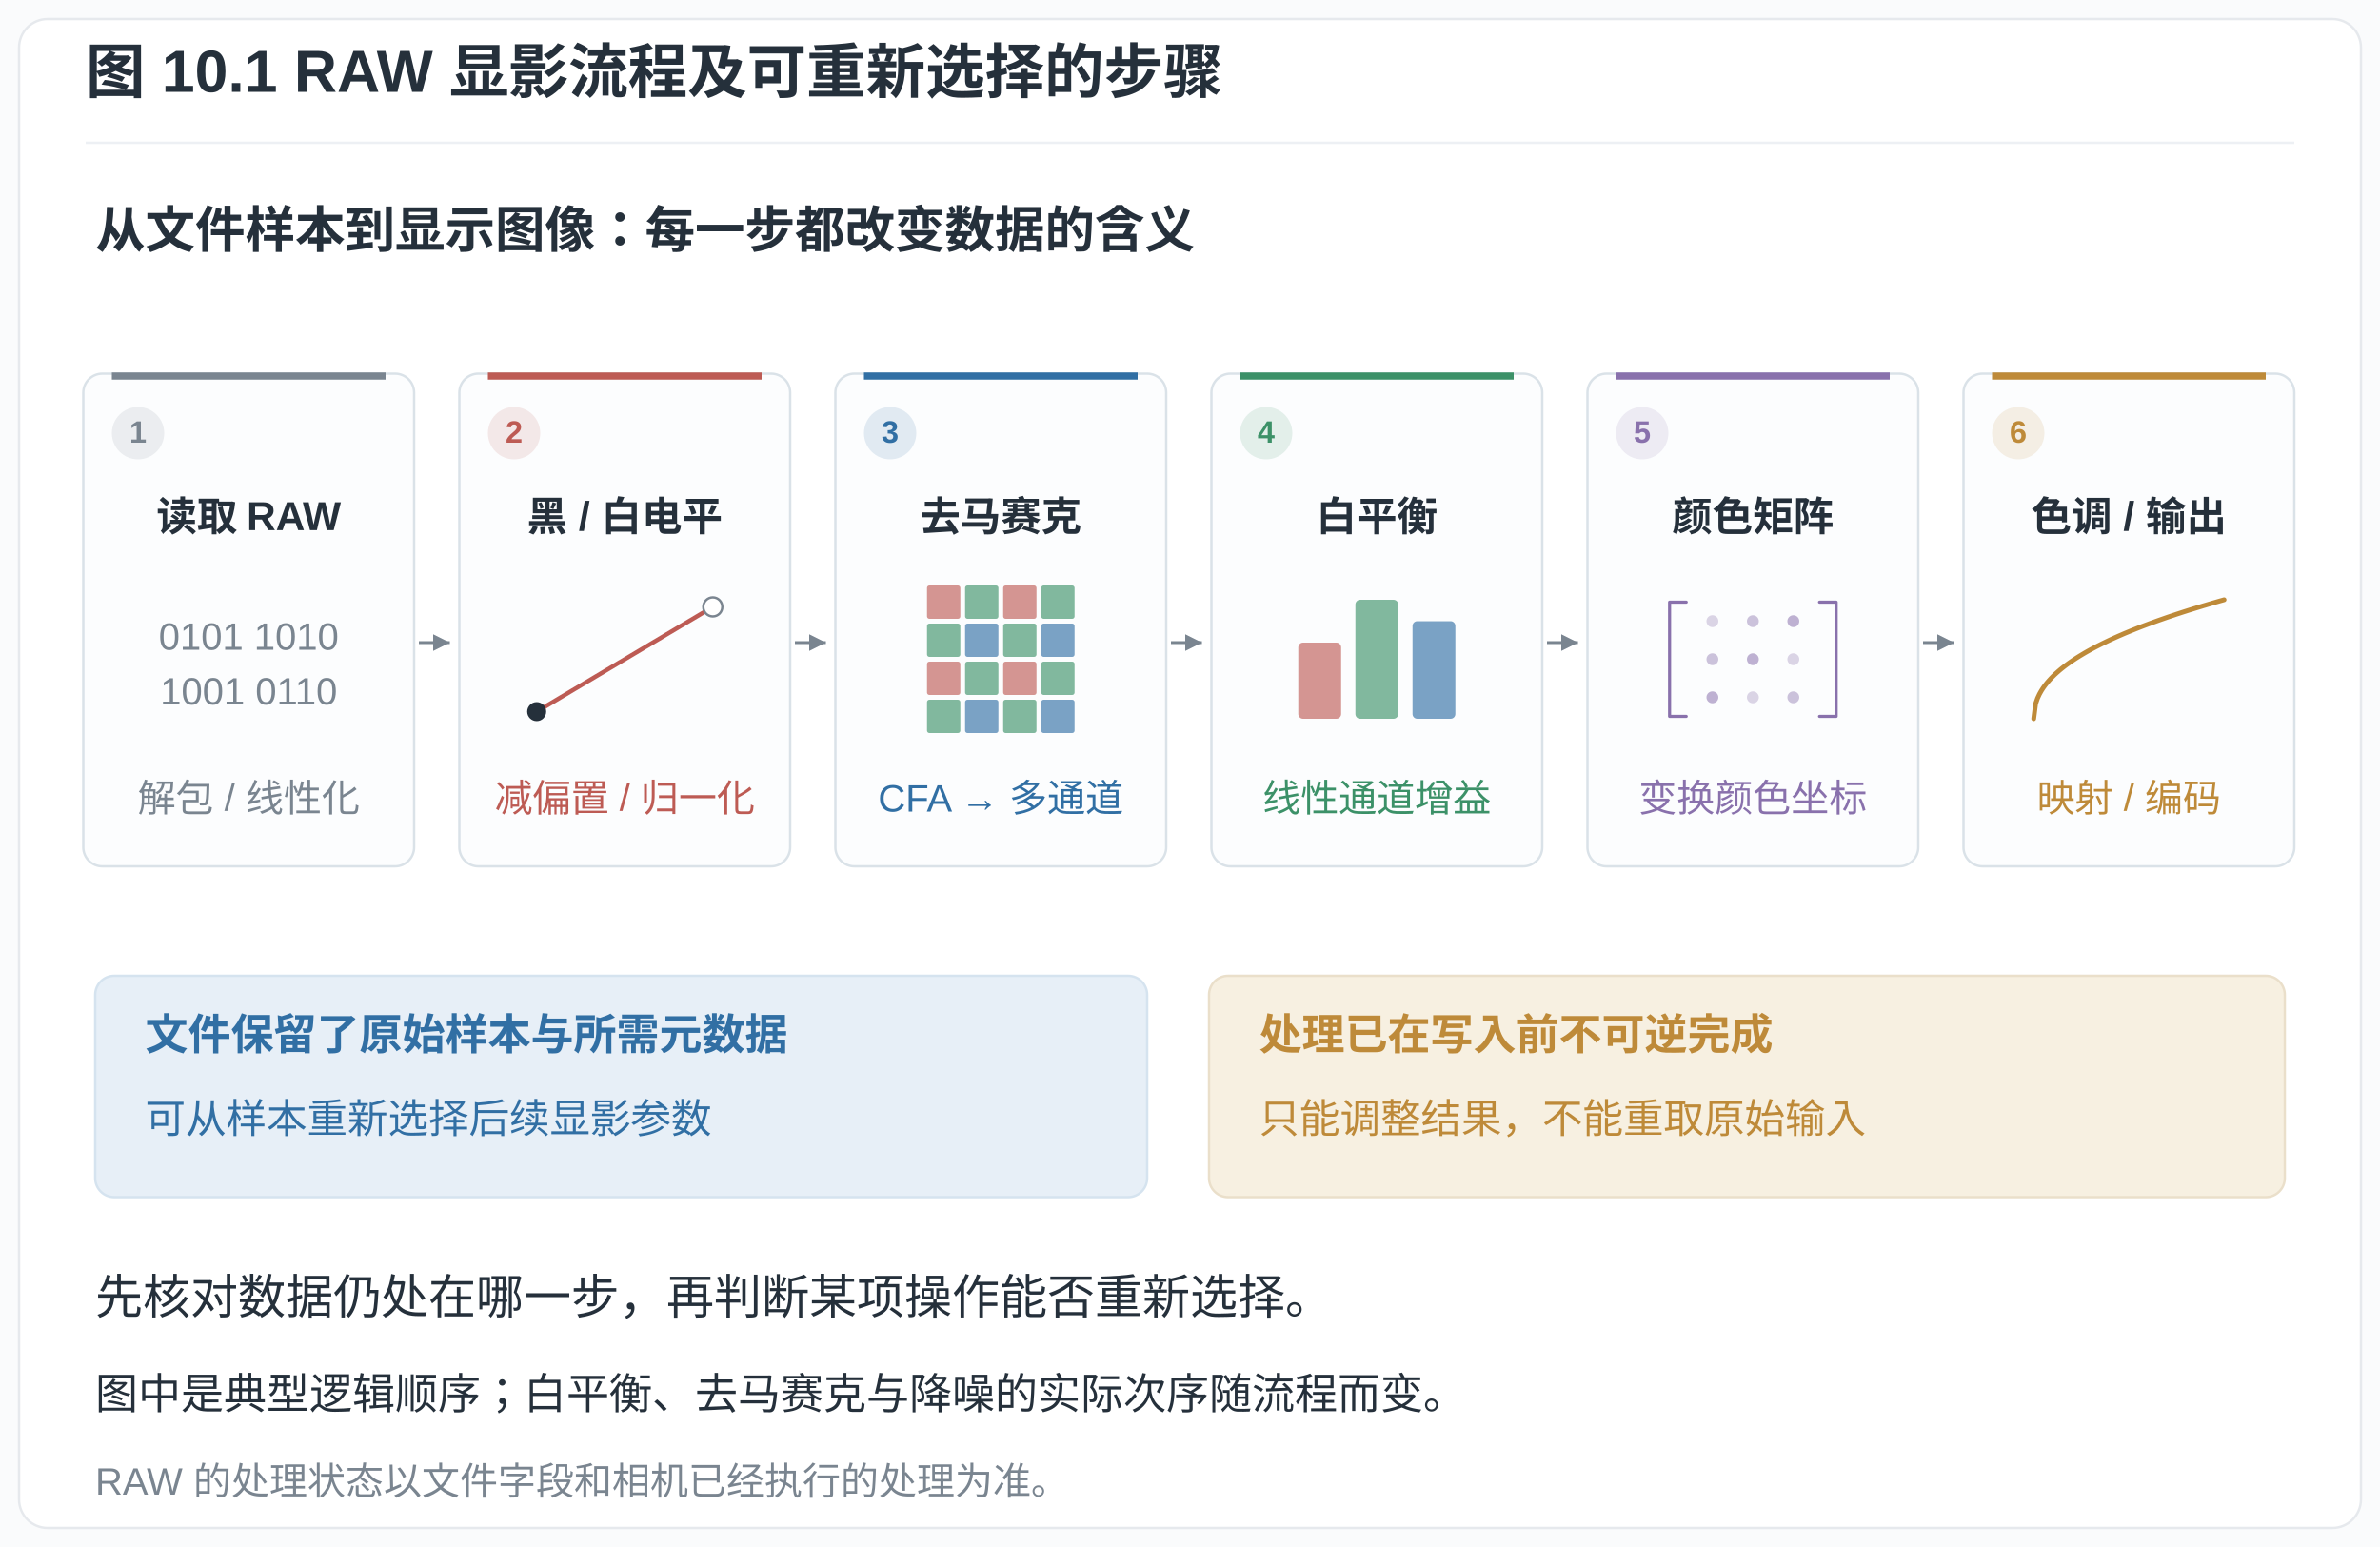
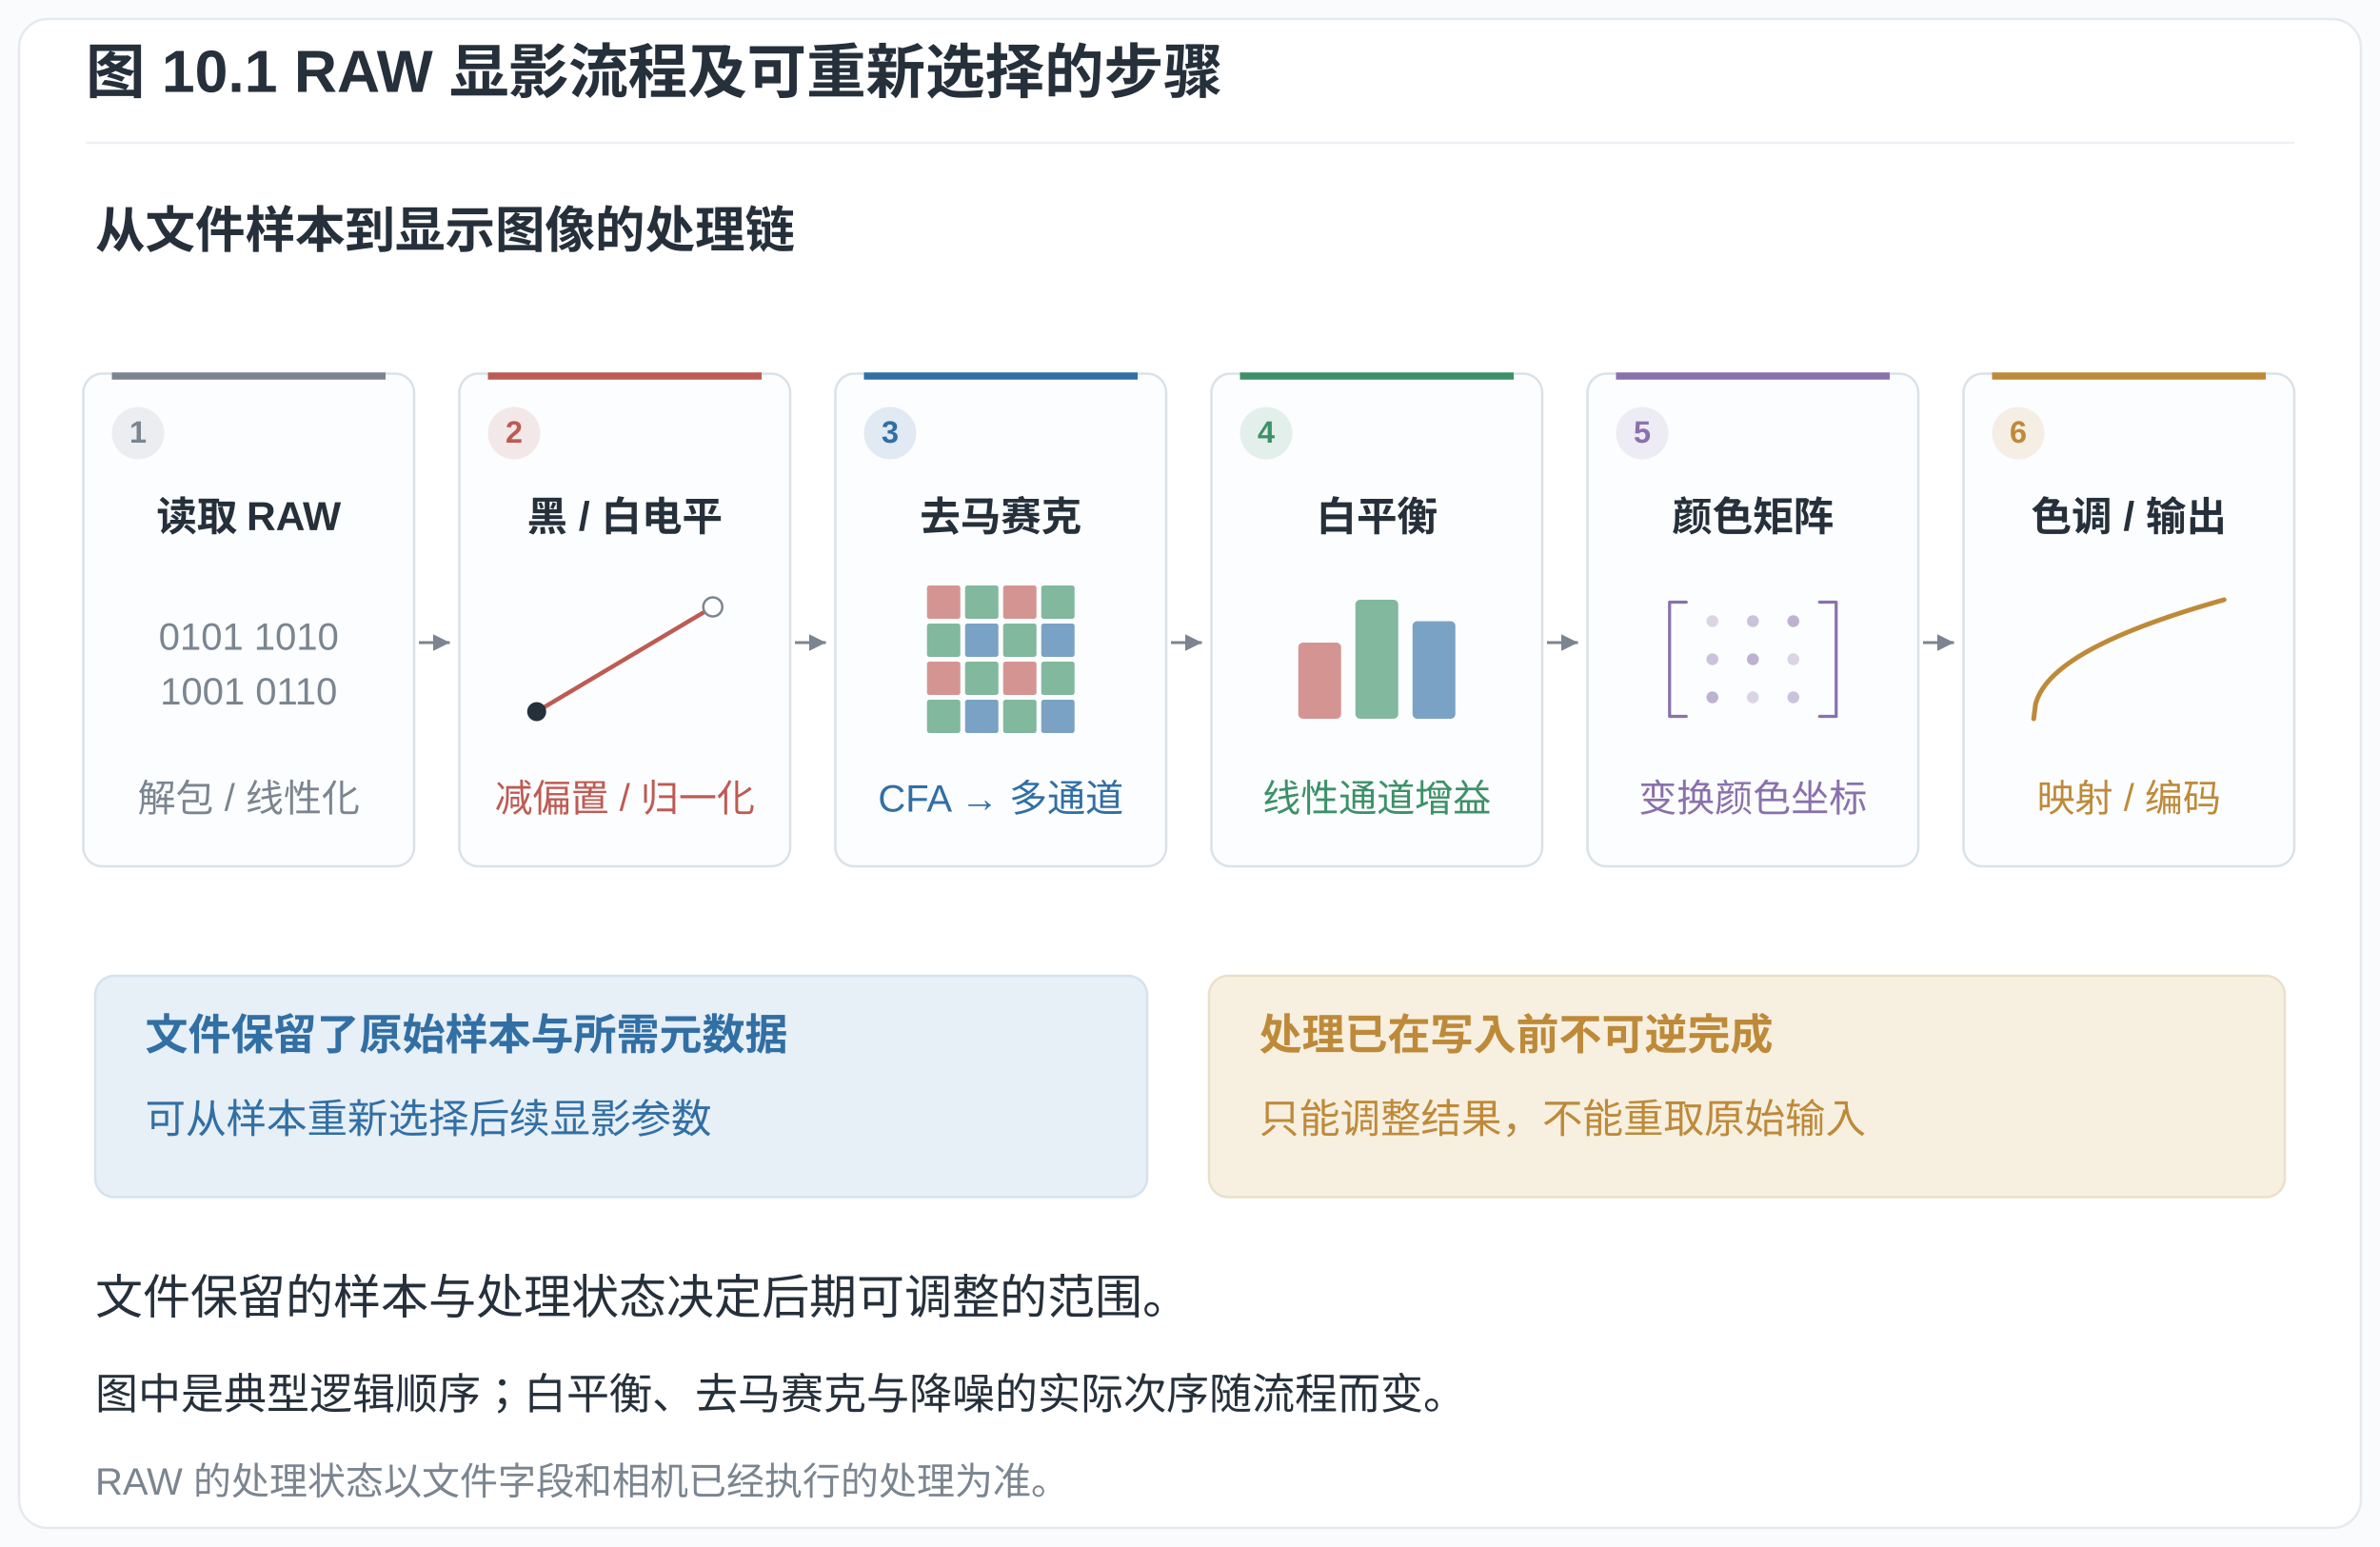
<svg xmlns="http://www.w3.org/2000/svg" width="1000" height="650" viewBox="0 0 1000 650" role="img" aria-label="图 10.1  RAW 显影流程及可重新选择的步骤">
  <defs>
    <marker id="arrow" markerWidth="9" markerHeight="9" refX="7" refY="3" orient="auto" markerUnits="strokeWidth">
      <path d="M0,0 L0,6 L8,3 z" fill="context-stroke" />
    </marker>
    <marker id="arrow-open" markerWidth="9" markerHeight="9" refX="7" refY="3" orient="auto" markerUnits="strokeWidth">
      <path d="M0,0 L8,3 L0,6" fill="none" stroke="context-stroke" />
    </marker>
  </defs>
  <rect width="1000" height="650" fill="#fafbfc" />
  <rect x="8" y="8" width="984" height="634" rx="12" fill="#fff" stroke="#e6e9ed" />
  <text x="36.00" y="39.00" fill="#25303b" font-size="25" font-weight="600" text-anchor="start" font-family="Arial, PingFang SC, Hiragino Sans GB, sans-serif">图 10.1  RAW 显影流程及可重新选择的步骤</text>
  <line x1="36.00" y1="60.00" x2="964.00" y2="60.00" stroke="#edf0f4" stroke-width="1" opacity="1.0" />
-   <text x="40.00" y="104.00" fill="#25303b" font-size="21" font-weight="600" text-anchor="start" font-family="Arial, PingFang SC, Hiragino Sans GB, sans-serif">从文件样本到显示图像：每一步都改变数据的含义</text>
+   <text x="40.00" y="104.00" fill="#25303b" font-size="21" font-weight="600" text-anchor="start" font-family="Arial, PingFang SC, Hiragino Sans GB, sans-serif">从文件样本到显示图像的处理链</text>
  <rect x="35.00" y="157.00" width="139.00" height="207.00" rx="8" fill="#fcfdfe" stroke="#dae2e8" stroke-width="1" opacity="1.0" />
  <line x1="47.00" y1="158.00" x2="162.00" y2="158.00" stroke="#7a8590" stroke-width="3" opacity="1.0" />
  <circle cx="58.00" cy="182.00" r="11.00" fill="#7a8590" stroke="none" stroke-width="2" opacity="0.13" />
  <text x="58.00" y="186.00" fill="#7a8590" font-size="13" font-weight="600" text-anchor="middle" font-family="Arial, PingFang SC, Hiragino Sans GB, sans-serif">1</text>
  <text x="104.50" y="223.00" fill="#25303b" font-size="17" font-weight="600" text-anchor="middle" font-family="Arial, PingFang SC, Hiragino Sans GB, sans-serif">读取 RAW</text>
  <text x="104.50" y="273.00" fill="#7a8590" font-size="16" font-weight="400" text-anchor="middle" font-family="Arial, PingFang SC, Hiragino Sans GB, sans-serif">0101 1010</text>
  <text x="104.50" y="296.00" fill="#7a8590" font-size="16" font-weight="400" text-anchor="middle" font-family="Arial, PingFang SC, Hiragino Sans GB, sans-serif">1001 0110</text>
  <text x="104.50" y="341.00" fill="#7a8590" font-size="16" font-weight="400" text-anchor="middle" font-family="Arial, PingFang SC, Hiragino Sans GB, sans-serif">解包 / 线性化</text>
  <defs>
    <marker id="arrow-7a8590-1.2" markerWidth="9" markerHeight="9" refX="8" refY="4.5" orient="auto" markerUnits="userSpaceOnUse">
      <path d="M1 1L8 4.5L1 8Z" fill="#7a8590" />
    </marker>
  </defs>
  <line x1="176.00" y1="270.00" x2="189.00" y2="270.00" stroke="#7a8590" stroke-width="1.2" opacity="1.0" marker-end="url(#arrow-7a8590-1.2)" />
  <rect x="193.00" y="157.00" width="139.00" height="207.00" rx="8" fill="#fcfdfe" stroke="#dae2e8" stroke-width="1" opacity="1.0" />
  <line x1="205.00" y1="158.00" x2="320.00" y2="158.00" stroke="#bd5b54" stroke-width="3" opacity="1.0" />
  <circle cx="216.00" cy="182.00" r="11.00" fill="#bd5b54" stroke="none" stroke-width="2" opacity="0.13" />
  <text x="216.00" y="186.00" fill="#bd5b54" font-size="13" font-weight="600" text-anchor="middle" font-family="Arial, PingFang SC, Hiragino Sans GB, sans-serif">2</text>
  <text x="262.50" y="223.00" fill="#25303b" font-size="17" font-weight="600" text-anchor="middle" font-family="Arial, PingFang SC, Hiragino Sans GB, sans-serif">黑 / 白电平</text>
  <line x1="225.50" y1="299.00" x2="299.50" y2="255.00" stroke="#bd5b54" stroke-width="1.8" opacity="1.0" />
  <circle cx="225.50" cy="299.00" r="4.00" fill="#25303b" stroke="none" stroke-width="2" opacity="1.0" />
  <circle cx="299.50" cy="255.00" r="4.00" fill="#fff" stroke="#7a8590" stroke-width="1" opacity="1.0" />
  <text x="262.50" y="341.00" fill="#bd5b54" font-size="16" font-weight="400" text-anchor="middle" font-family="Arial, PingFang SC, Hiragino Sans GB, sans-serif">减偏置 / 归一化</text>
  <line x1="334.00" y1="270.00" x2="347.00" y2="270.00" stroke="#7a8590" stroke-width="1.2" opacity="1.0" marker-end="url(#arrow-7a8590-1.2)" />
  <rect x="351.00" y="157.00" width="139.00" height="207.00" rx="8" fill="#fcfdfe" stroke="#dae2e8" stroke-width="1" opacity="1.0" />
  <line x1="363.00" y1="158.00" x2="478.00" y2="158.00" stroke="#316fa4" stroke-width="3" opacity="1.0" />
  <circle cx="374.00" cy="182.00" r="11.00" fill="#316fa4" stroke="none" stroke-width="2" opacity="0.13" />
  <text x="374.00" y="186.00" fill="#316fa4" font-size="13" font-weight="600" text-anchor="middle" font-family="Arial, PingFang SC, Hiragino Sans GB, sans-serif">3</text>
  <text x="420.50" y="223.00" fill="#25303b" font-size="17" font-weight="600" text-anchor="middle" font-family="Arial, PingFang SC, Hiragino Sans GB, sans-serif">去马赛克</text>
  <rect x="389.50" y="246.00" width="14.00" height="14.00" rx="1" fill="#bd5b54" stroke="none" stroke-width="2" opacity="0.64" />
  <rect x="405.50" y="246.00" width="14.00" height="14.00" rx="1" fill="#3c9168" stroke="none" stroke-width="2" opacity="0.64" />
  <rect x="421.50" y="246.00" width="14.00" height="14.00" rx="1" fill="#bd5b54" stroke="none" stroke-width="2" opacity="0.64" />
  <rect x="437.50" y="246.00" width="14.00" height="14.00" rx="1" fill="#3c9168" stroke="none" stroke-width="2" opacity="0.64" />
  <rect x="389.50" y="262.00" width="14.00" height="14.00" rx="1" fill="#3c9168" stroke="none" stroke-width="2" opacity="0.64" />
  <rect x="405.50" y="262.00" width="14.00" height="14.00" rx="1" fill="#316fa4" stroke="none" stroke-width="2" opacity="0.64" />
  <rect x="421.50" y="262.00" width="14.00" height="14.00" rx="1" fill="#3c9168" stroke="none" stroke-width="2" opacity="0.64" />
  <rect x="437.50" y="262.00" width="14.00" height="14.00" rx="1" fill="#316fa4" stroke="none" stroke-width="2" opacity="0.64" />
  <rect x="389.50" y="278.00" width="14.00" height="14.00" rx="1" fill="#bd5b54" stroke="none" stroke-width="2" opacity="0.64" />
  <rect x="405.50" y="278.00" width="14.00" height="14.00" rx="1" fill="#3c9168" stroke="none" stroke-width="2" opacity="0.64" />
  <rect x="421.50" y="278.00" width="14.00" height="14.00" rx="1" fill="#bd5b54" stroke="none" stroke-width="2" opacity="0.64" />
  <rect x="437.50" y="278.00" width="14.00" height="14.00" rx="1" fill="#3c9168" stroke="none" stroke-width="2" opacity="0.64" />
  <rect x="389.50" y="294.00" width="14.00" height="14.00" rx="1" fill="#3c9168" stroke="none" stroke-width="2" opacity="0.64" />
  <rect x="405.50" y="294.00" width="14.00" height="14.00" rx="1" fill="#316fa4" stroke="none" stroke-width="2" opacity="0.64" />
  <rect x="421.50" y="294.00" width="14.00" height="14.00" rx="1" fill="#3c9168" stroke="none" stroke-width="2" opacity="0.64" />
  <rect x="437.50" y="294.00" width="14.00" height="14.00" rx="1" fill="#316fa4" stroke="none" stroke-width="2" opacity="0.64" />
  <text x="420.50" y="341.00" fill="#316fa4" font-size="16" font-weight="400" text-anchor="middle" font-family="Arial, PingFang SC, Hiragino Sans GB, sans-serif">CFA → 多通道</text>
  <line x1="492.00" y1="270.00" x2="505.00" y2="270.00" stroke="#7a8590" stroke-width="1.2" opacity="1.0" marker-end="url(#arrow-7a8590-1.2)" />
  <rect x="509.00" y="157.00" width="139.00" height="207.00" rx="8" fill="#fcfdfe" stroke="#dae2e8" stroke-width="1" opacity="1.0" />
  <line x1="521.00" y1="158.00" x2="636.00" y2="158.00" stroke="#3c9168" stroke-width="3" opacity="1.0" />
  <circle cx="532.00" cy="182.00" r="11.00" fill="#3c9168" stroke="none" stroke-width="2" opacity="0.13" />
  <text x="532.00" y="186.00" fill="#3c9168" font-size="13" font-weight="600" text-anchor="middle" font-family="Arial, PingFang SC, Hiragino Sans GB, sans-serif">4</text>
  <text x="578.50" y="223.00" fill="#25303b" font-size="17" font-weight="600" text-anchor="middle" font-family="Arial, PingFang SC, Hiragino Sans GB, sans-serif">白平衡</text>
  <rect x="545.50" y="270.00" width="18.00" height="32.00" rx="2" fill="#bd5b54" stroke="none" stroke-width="2" opacity="0.64" />
  <rect x="569.50" y="252.00" width="18.00" height="50.00" rx="2" fill="#3c9168" stroke="none" stroke-width="2" opacity="0.64" />
  <rect x="593.50" y="261.00" width="18.00" height="41.00" rx="2" fill="#316fa4" stroke="none" stroke-width="2" opacity="0.64" />
  <text x="578.50" y="341.00" fill="#3c9168" font-size="16" font-weight="400" text-anchor="middle" font-family="Arial, PingFang SC, Hiragino Sans GB, sans-serif">线性通道增益</text>
  <line x1="650.00" y1="270.00" x2="663.00" y2="270.00" stroke="#7a8590" stroke-width="1.2" opacity="1.0" marker-end="url(#arrow-7a8590-1.2)" />
  <rect x="667.00" y="157.00" width="139.00" height="207.00" rx="8" fill="#fcfdfe" stroke="#dae2e8" stroke-width="1" opacity="1.0" />
  <line x1="679.00" y1="158.00" x2="794.00" y2="158.00" stroke="#8971ac" stroke-width="3" opacity="1.0" />
  <circle cx="690.00" cy="182.00" r="11.00" fill="#8971ac" stroke="none" stroke-width="2" opacity="0.13" />
  <text x="690.00" y="186.00" fill="#8971ac" font-size="13" font-weight="600" text-anchor="middle" font-family="Arial, PingFang SC, Hiragino Sans GB, sans-serif">5</text>
  <text x="736.50" y="223.00" fill="#25303b" font-size="17" font-weight="600" text-anchor="middle" font-family="Arial, PingFang SC, Hiragino Sans GB, sans-serif">颜色矩阵</text>
  <polyline points="708.50,253.00 701.50,253.00 701.50,301.00 708.50,301.00" fill="none" stroke="#8971ac" stroke-width="1.3" stroke-linejoin="round" stroke-linecap="round" opacity="1.0" />
  <polyline points="764.50,253.00 771.50,253.00 771.50,301.00 764.50,301.00" fill="none" stroke="#8971ac" stroke-width="1.3" stroke-linejoin="round" stroke-linecap="round" opacity="1.0" />
  <circle cx="719.50" cy="261.00" r="2.50" fill="#8971ac" stroke="none" stroke-width="2" opacity="0.3" />
  <circle cx="736.50" cy="261.00" r="2.50" fill="#8971ac" stroke="none" stroke-width="2" opacity="0.42" />
  <circle cx="753.50" cy="261.00" r="2.50" fill="#8971ac" stroke="none" stroke-width="2" opacity="0.54" />
  <circle cx="719.50" cy="277.00" r="2.50" fill="#8971ac" stroke="none" stroke-width="2" opacity="0.42" />
  <circle cx="736.50" cy="277.00" r="2.50" fill="#8971ac" stroke="none" stroke-width="2" opacity="0.54" />
  <circle cx="753.50" cy="277.00" r="2.50" fill="#8971ac" stroke="none" stroke-width="2" opacity="0.3" />
  <circle cx="719.50" cy="293.00" r="2.50" fill="#8971ac" stroke="none" stroke-width="2" opacity="0.54" />
  <circle cx="736.50" cy="293.00" r="2.50" fill="#8971ac" stroke="none" stroke-width="2" opacity="0.3" />
  <circle cx="753.50" cy="293.00" r="2.50" fill="#8971ac" stroke="none" stroke-width="2" opacity="0.42" />
  <text x="736.50" y="341.00" fill="#8971ac" font-size="16" font-weight="400" text-anchor="middle" font-family="Arial, PingFang SC, Hiragino Sans GB, sans-serif">变换颜色坐标</text>
  <line x1="808.00" y1="270.00" x2="821.00" y2="270.00" stroke="#7a8590" stroke-width="1.2" opacity="1.0" marker-end="url(#arrow-7a8590-1.2)" />
  <rect x="825.00" y="157.00" width="139.00" height="207.00" rx="8" fill="#fcfdfe" stroke="#dae2e8" stroke-width="1" opacity="1.0" />
  <line x1="837.00" y1="158.00" x2="952.00" y2="158.00" stroke="#be8a39" stroke-width="3" opacity="1.0" />
  <circle cx="848.00" cy="182.00" r="11.00" fill="#be8a39" stroke="none" stroke-width="2" opacity="0.13" />
  <text x="848.00" y="186.00" fill="#be8a39" font-size="13" font-weight="600" text-anchor="middle" font-family="Arial, PingFang SC, Hiragino Sans GB, sans-serif">6</text>
  <text x="894.50" y="223.00" fill="#25303b" font-size="17" font-weight="600" text-anchor="middle" font-family="Arial, PingFang SC, Hiragino Sans GB, sans-serif">色调 / 输出</text>
  <polyline points="854.50,302.00 855.30,295.71 856.10,293.40 856.90,291.68 857.70,290.25 858.50,289.01 859.30,287.90 860.10,286.89 860.90,285.95 861.70,285.08 862.50,284.26 863.30,283.48 864.10,282.74 864.90,282.04 865.70,281.36 866.50,280.71 867.30,280.08 868.10,279.47 868.90,278.89 869.70,278.32 870.50,277.77 871.30,277.23 872.10,276.70 872.90,276.19 873.70,275.69 874.50,275.21 875.30,274.73 876.10,274.26 876.90,273.80 877.70,273.35 878.50,272.91 879.30,272.48 880.10,272.06 880.90,271.64 881.70,271.23 882.50,270.83 883.30,270.43 884.10,270.04 884.90,269.65 885.70,269.27 886.50,268.89 887.30,268.52 888.10,268.16 888.90,267.80 889.70,267.44 890.50,267.09 891.30,266.75 892.10,266.40 892.90,266.06 893.70,265.73 894.50,265.40 895.30,265.07 896.10,264.75 896.90,264.43 897.70,264.11 898.50,263.79 899.30,263.48 900.10,263.17 900.90,262.87 901.70,262.57 902.50,262.27 903.30,261.97 904.10,261.68 904.90,261.39 905.70,261.10 906.50,260.81 907.30,260.53 908.10,260.25 908.90,259.97 909.70,259.69 910.50,259.41 911.30,259.14 912.10,258.87 912.90,258.60 913.70,258.34 914.50,258.07 915.30,257.81 916.10,257.55 916.90,257.29 917.70,257.03 918.50,256.78 919.30,256.52 920.10,256.27 920.90,256.02 921.70,255.77 922.50,255.53 923.30,255.28 924.10,255.04 924.90,254.80 925.70,254.55 926.50,254.32 927.30,254.08 928.10,253.84 928.90,253.61 929.70,253.37 930.50,253.14 931.30,252.91 932.10,252.68 932.90,252.45 933.70,252.23 934.50,252.00" fill="none" stroke="#be8a39" stroke-width="2" stroke-linejoin="round" stroke-linecap="round" opacity="1.0" />
  <text x="894.50" y="341.00" fill="#be8a39" font-size="16" font-weight="400" text-anchor="middle" font-family="Arial, PingFang SC, Hiragino Sans GB, sans-serif">映射 / 编码</text>
  <rect x="40.00" y="410.00" width="442.00" height="93.00" rx="8" fill="#e7eff7" stroke="#d5e3ef" stroke-width="1" opacity="1.0" />
  <rect x="508.00" y="410.00" width="452.00" height="93.00" rx="8" fill="#f7f0e1" stroke="#eadfca" stroke-width="1" opacity="1.0" />
  <text x="61.00" y="441.00" fill="#316fa4" font-size="18" font-weight="600" text-anchor="start" font-family="Arial, PingFang SC, Hiragino Sans GB, sans-serif">文件保留了原始样本与所需元数据</text>
  <text x="61.00" y="476.00" fill="#316fa4" font-size="17" font-weight="400" text-anchor="start" font-family="Arial, PingFang SC, Hiragino Sans GB, sans-serif">可从样本重新选择后续显影参数</text>
  <text x="529.00" y="441.00" fill="#be8a39" font-size="18" font-weight="600" text-anchor="start" font-family="Arial, PingFang SC, Hiragino Sans GB, sans-serif">处理已在写入前不可逆完成</text>
  <text x="529.00" y="476.00" fill="#be8a39" font-size="17" font-weight="400" text-anchor="start" font-family="Arial, PingFang SC, Hiragino Sans GB, sans-serif">只能调整结果，不能重取原始输入</text>
-   <text x="40.00" y="552.00" fill="#25303b" font-size="20" font-weight="400" text-anchor="start" font-family="Arial, PingFang SC, Hiragino Sans GB, sans-serif">先核对数据仍处在哪一步，再判断某项操作能否重新选择。</text>
+   <text x="40.00" y="552.00" fill="#25303b" font-size="20" font-weight="400" text-anchor="start" font-family="Arial, PingFang SC, Hiragino Sans GB, sans-serif">文件保留的样本与处理状态决定后期可调整的范围。</text>
  <text x="40.00" y="592.00" fill="#25303b" font-size="18" font-weight="400" text-anchor="start" font-family="Arial, PingFang SC, Hiragino Sans GB, sans-serif">图中是典型逻辑顺序；白平衡、去马赛克与降噪的实际次序随流程而变。</text>
  <text x="40.00" y="628.00" fill="#7a8590" font-size="16" font-weight="400" text-anchor="start" font-family="Arial, PingFang SC, Hiragino Sans GB, sans-serif">RAW 的处理状态以文件字段和相机已经执行的处理为准。</text>
</svg>
